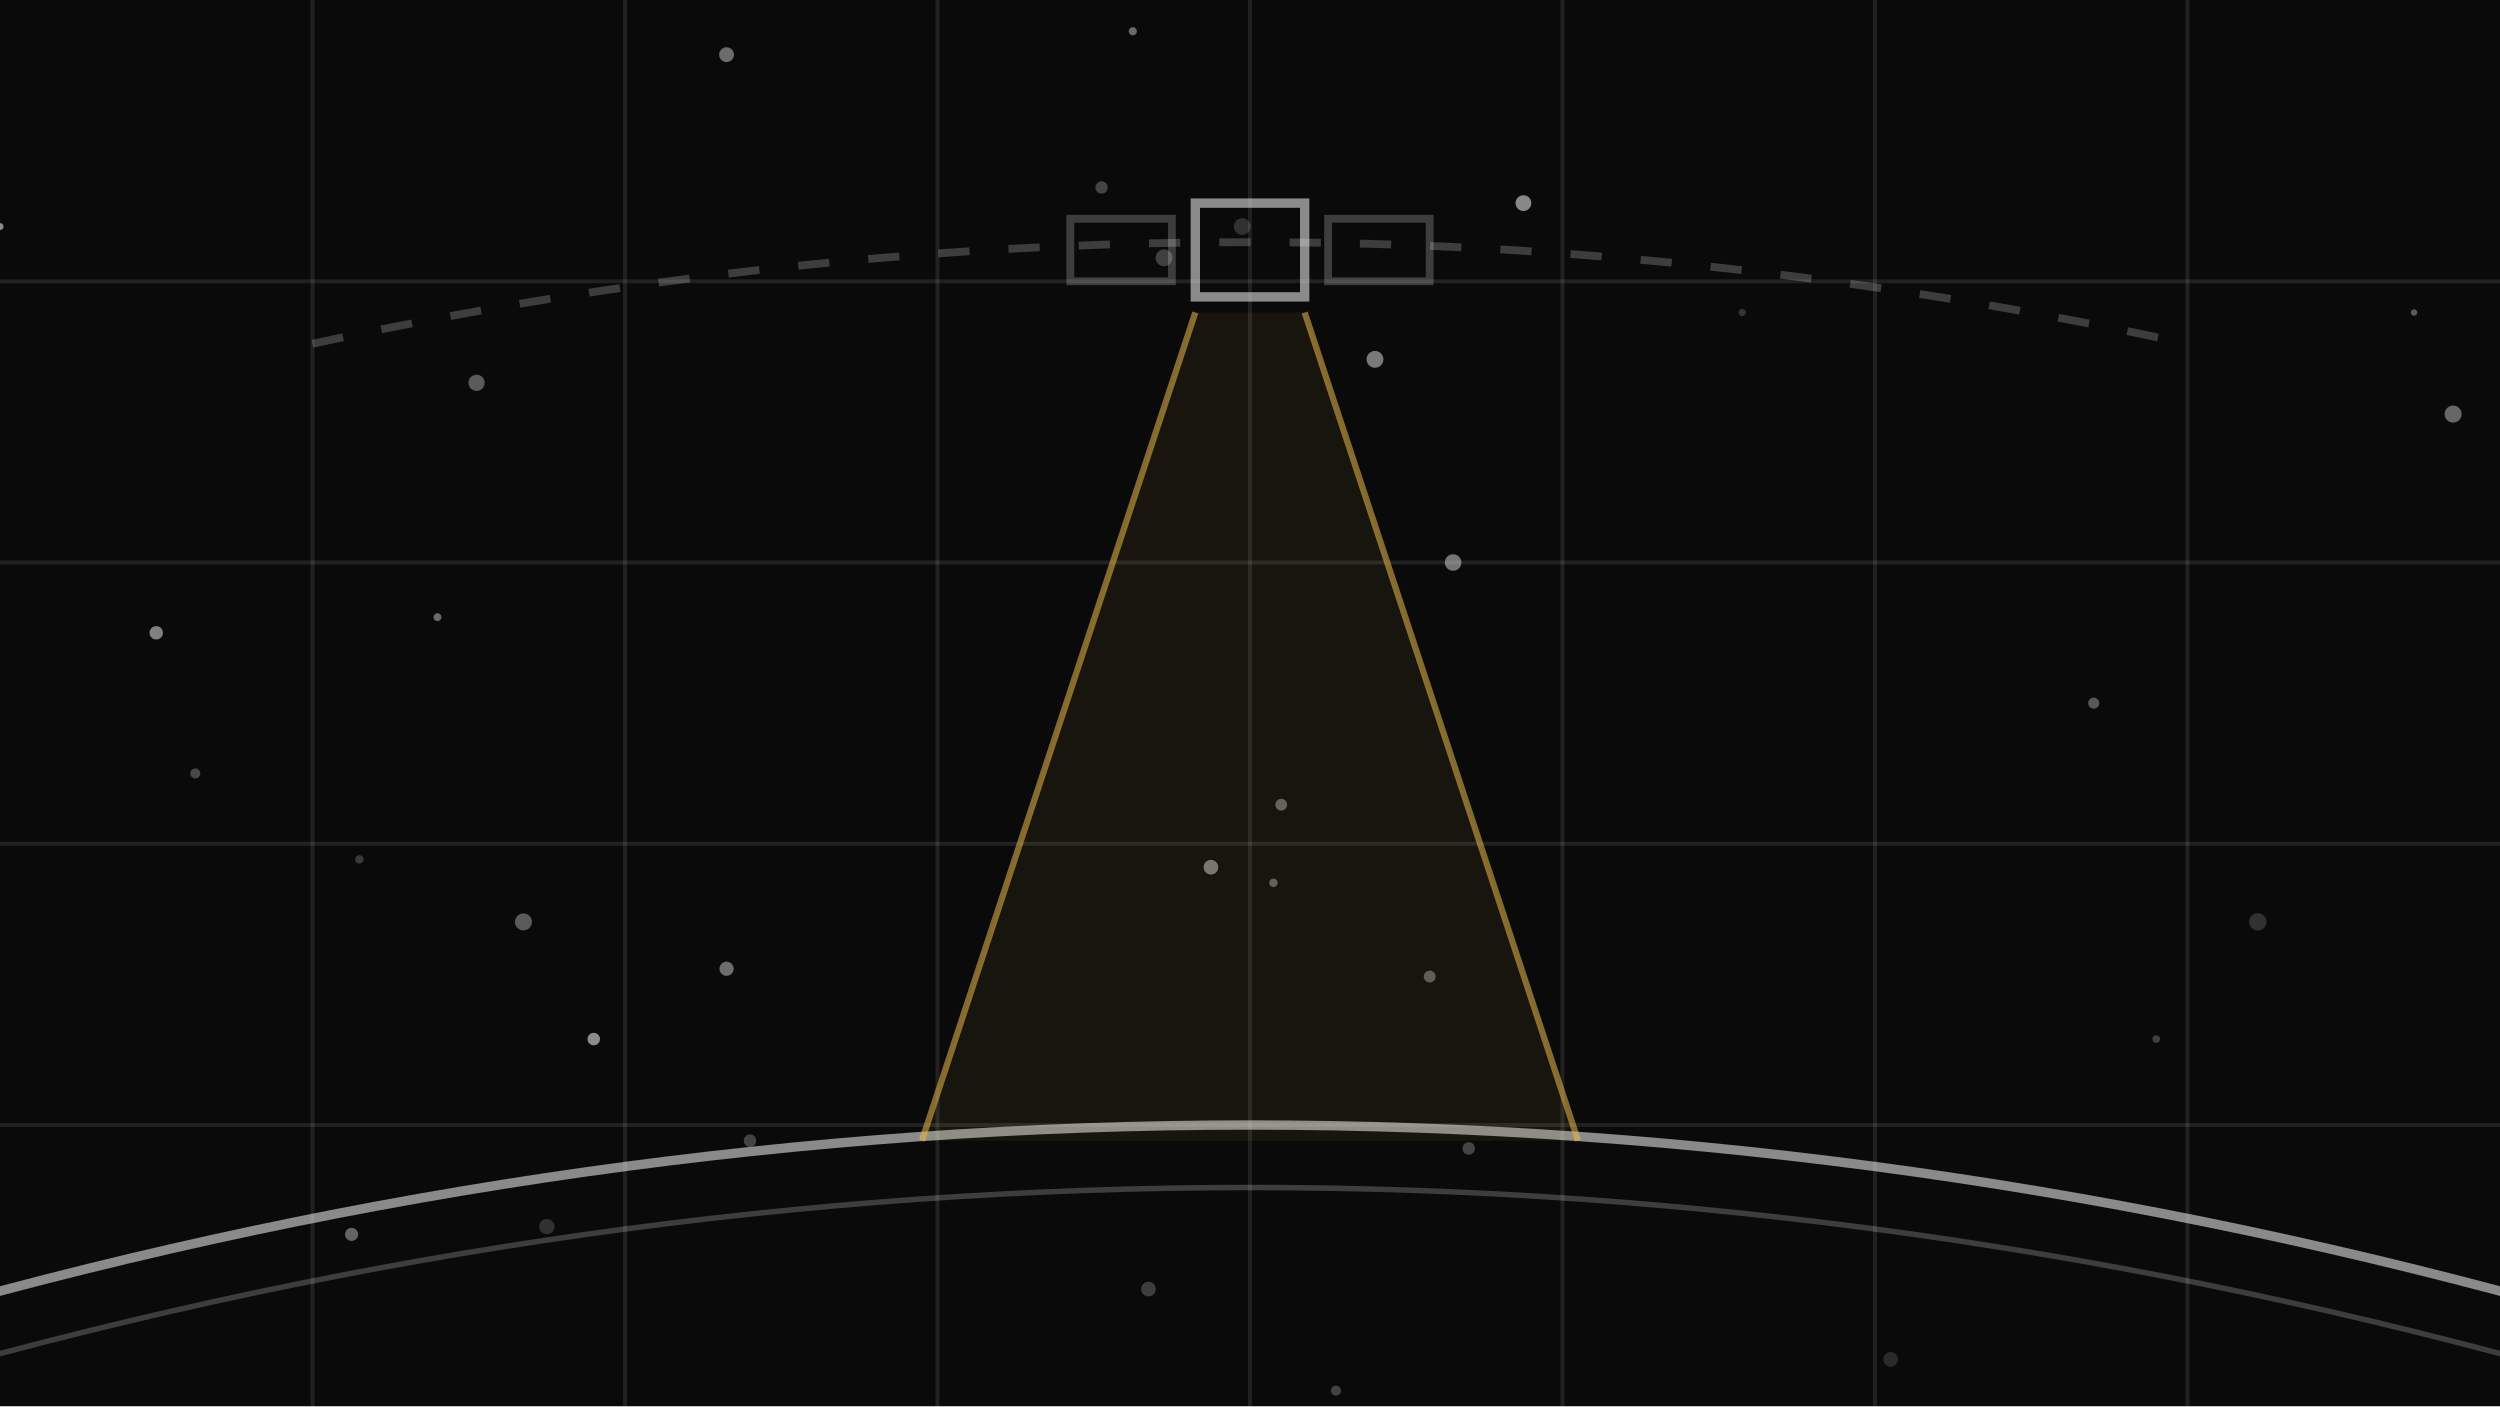
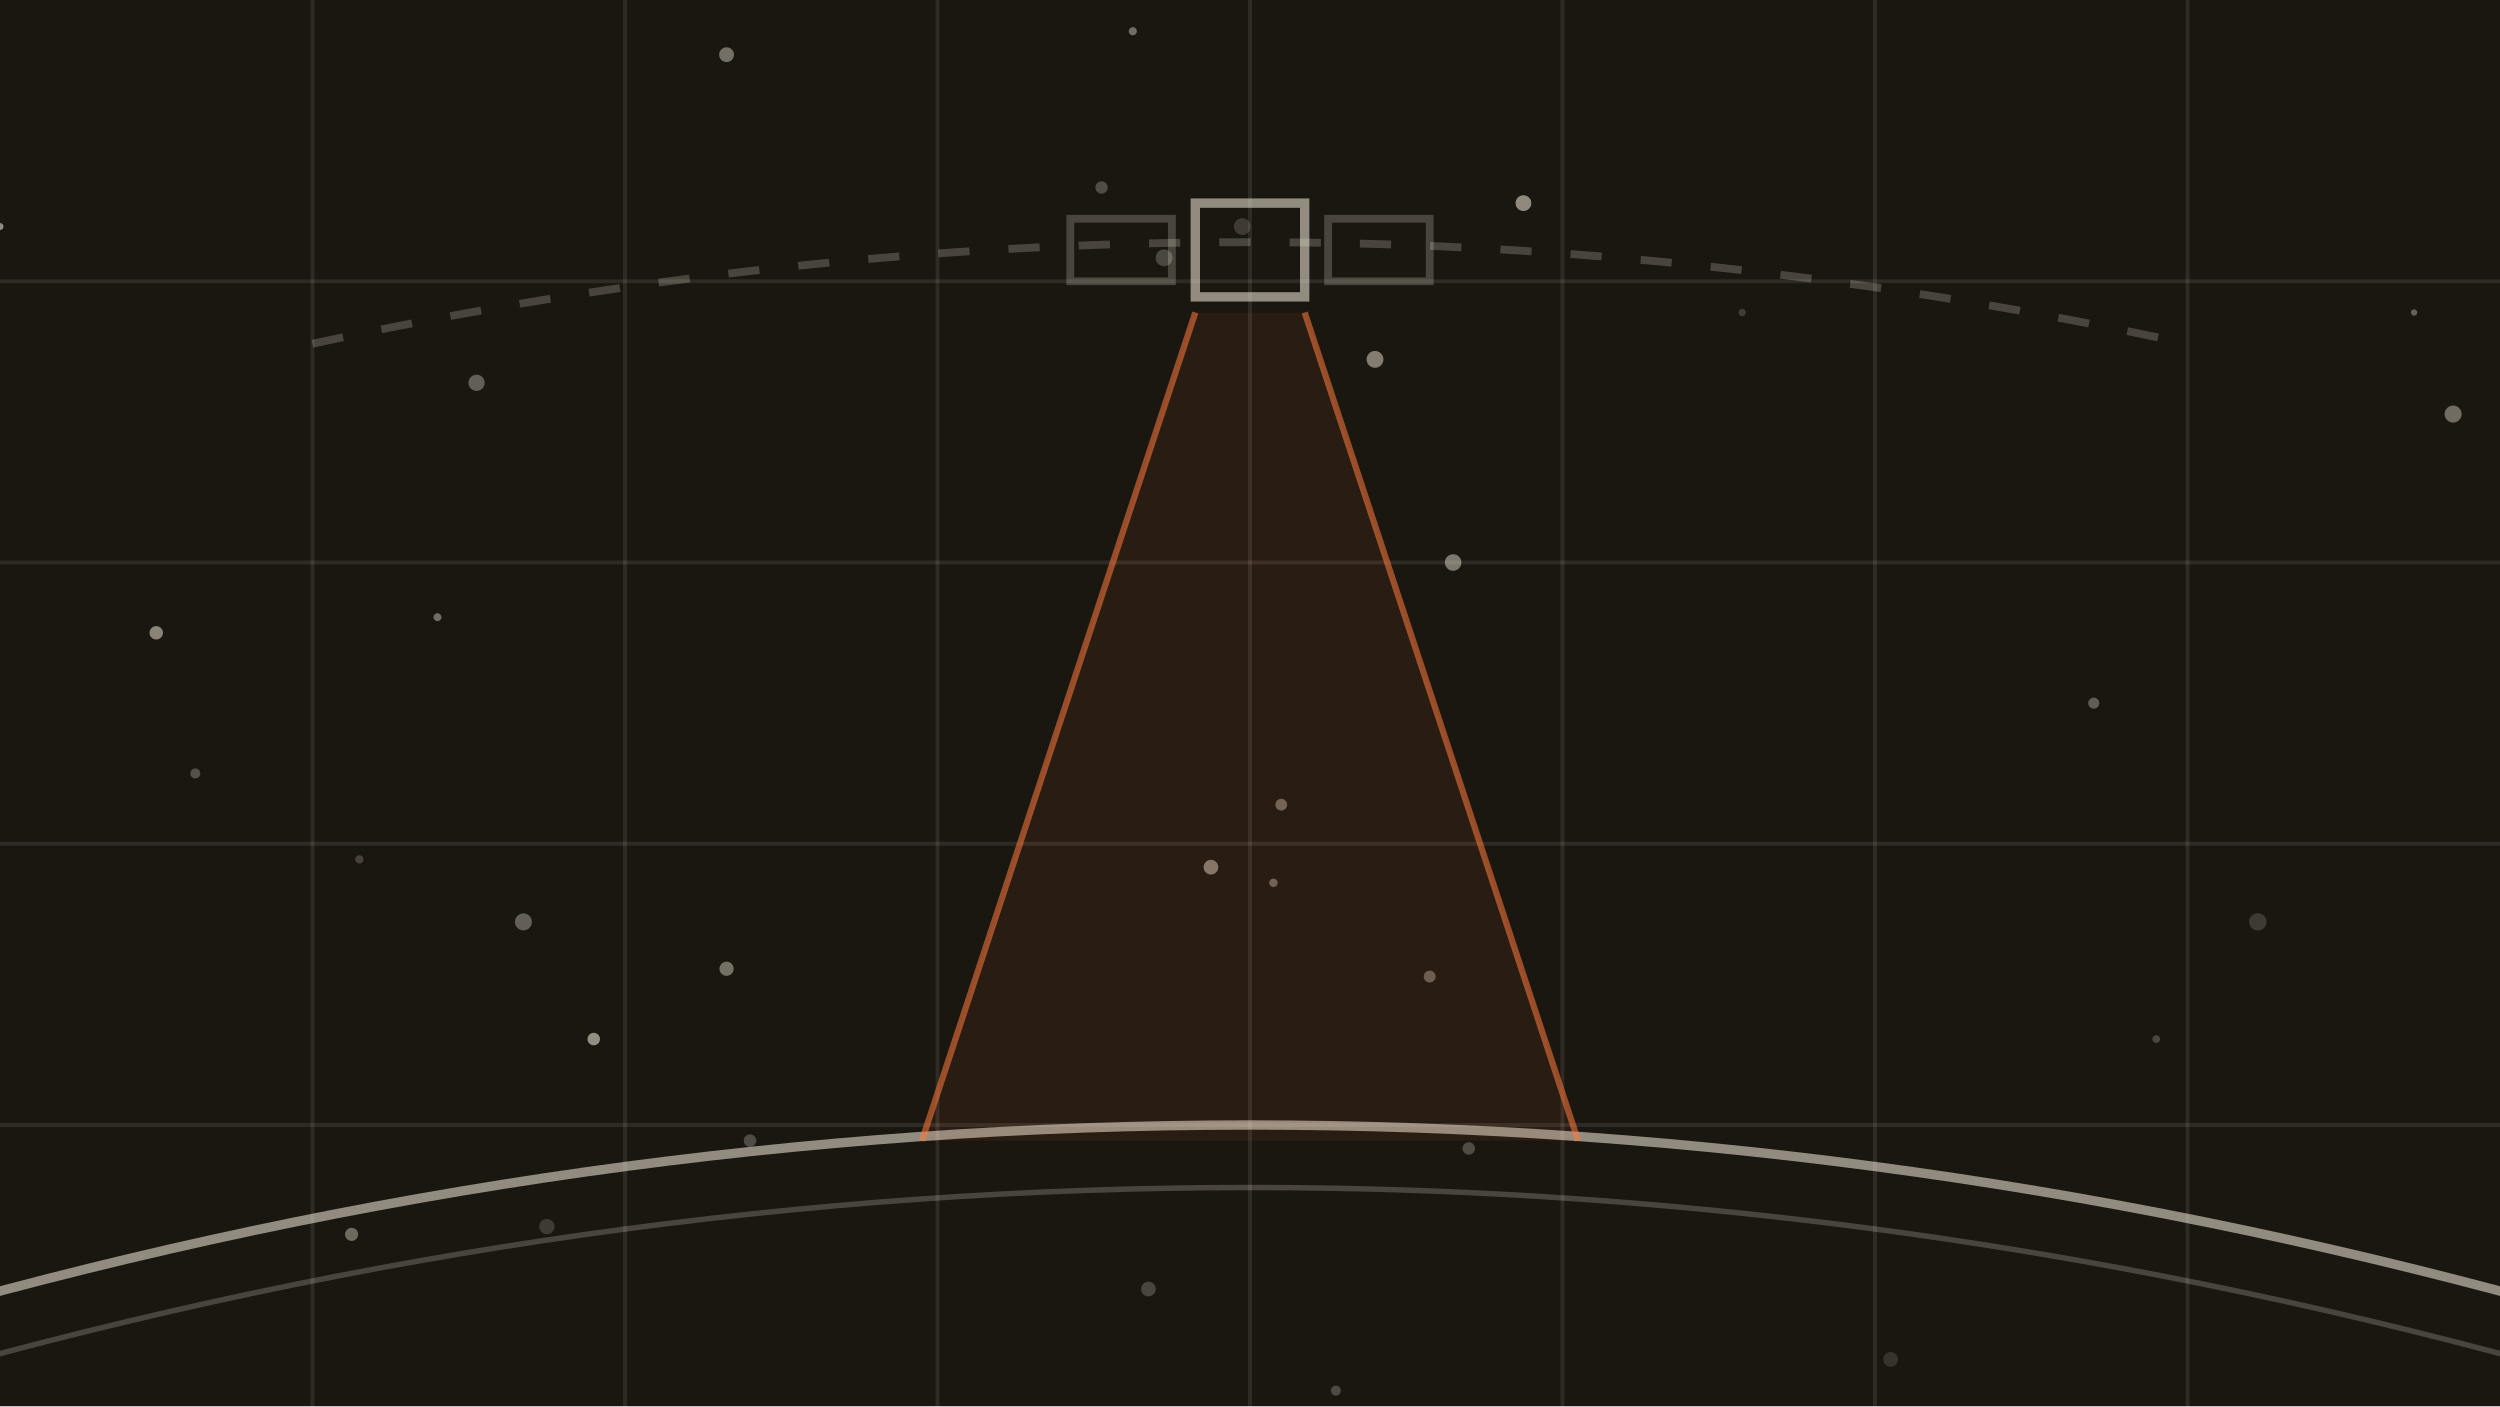
<svg xmlns="http://www.w3.org/2000/svg" viewBox="0 0 320 180" width="320" height="180" role="img" aria-label="skywatch">
-   <rect width="320" height="180" fill="#0A0A0A" />
-   <line x1="40" y1="0" x2="40" y2="180" stroke="rgba(242,242,240,.10)" stroke-width=".5" />
-   <line x1="80" y1="0" x2="80" y2="180" stroke="rgba(242,242,240,.10)" stroke-width=".5" />
-   <line x1="120" y1="0" x2="120" y2="180" stroke="rgba(242,242,240,.10)" stroke-width=".5" />
-   <line x1="160" y1="0" x2="160" y2="180" stroke="rgba(242,242,240,.10)" stroke-width=".5" />
-   <line x1="200" y1="0" x2="200" y2="180" stroke="rgba(242,242,240,.10)" stroke-width=".5" />
-   <line x1="240" y1="0" x2="240" y2="180" stroke="rgba(242,242,240,.10)" stroke-width=".5" />
-   <line x1="280" y1="0" x2="280" y2="180" stroke="rgba(242,242,240,.10)" stroke-width=".5" />
-   <line x1="0" y1="36" x2="320" y2="36" stroke="rgba(242,242,240,.10)" stroke-width=".5" />
-   <line x1="0" y1="72" x2="320" y2="72" stroke="rgba(242,242,240,.10)" stroke-width=".5" />
-   <line x1="0" y1="108" x2="320" y2="108" stroke="rgba(242,242,240,.10)" stroke-width=".5" />
-   <line x1="0" y1="144" x2="320" y2="144" stroke="rgba(242,242,240,.10)" stroke-width=".5" />
-   <circle cx="56" cy="79" r="0.51" fill="#F2F2F0" opacity="0.41" />
-   <circle cx="141" cy="24" r="0.79" fill="#F2F2F0" opacity="0.25" />
-   <circle cx="176" cy="46" r="1.08" fill="#F2F2F0" opacity="0.48" />
-   <circle cx="171" cy="178" r="0.64" fill="#F2F2F0" opacity="0.24" />
-   <circle cx="195" cy="26" r="1.01" fill="#F2F2F0" opacity="0.54" />
-   <circle cx="186" cy="72" r="1.06" fill="#F2F2F0" opacity="0.46" />
-   <circle cx="163" cy="113" r="0.54" fill="#F2F2F0" opacity="0.35" />
-   <circle cx="242" cy="174" r="0.94" fill="#F2F2F0" opacity="0.14" />
-   <circle cx="223" cy="40" r="0.47" fill="#F2F2F0" opacity="0.18" />
-   <circle cx="70" cy="157" r="0.98" fill="#F2F2F0" opacity="0.17" />
-   <circle cx="155" cy="111" r="0.94" fill="#F2F2F0" opacity="0.45" />
-   <circle cx="93" cy="7" r="0.95" fill="#F2F2F0" opacity="0.42" />
-   <circle cx="149" cy="33" r="1.08" fill="#F2F2F0" opacity="0.23" />
-   <circle cx="25" cy="99" r="0.64" fill="#F2F2F0" opacity="0.27" />
-   <circle cx="289" cy="118" r="1.11" fill="#F2F2F0" opacity="0.17" />
-   <circle cx="20" cy="81" r="0.86" fill="#F2F2F0" opacity="0.51" />
-   <circle cx="45" cy="158" r="0.84" fill="#F2F2F0" opacity="0.39" />
-   <circle cx="93" cy="124" r="0.91" fill="#F2F2F0" opacity="0.42" />
-   <circle cx="188" cy="147" r="0.80" fill="#F2F2F0" opacity="0.25" />
-   <circle cx="61" cy="49" r="1.04" fill="#F2F2F0" opacity="0.34" />
-   <circle cx="46" cy="110" r="0.53" fill="#F2F2F0" opacity="0.21" />
-   <circle cx="183" cy="125" r="0.76" fill="#F2F2F0" opacity="0.33" />
-   <circle cx="309" cy="40" r="0.41" fill="#F2F2F0" opacity="0.35" />
-   <circle cx="67" cy="118" r="1.09" fill="#F2F2F0" opacity="0.34" />
-   <circle cx="96" cy="146" r="0.80" fill="#F2F2F0" opacity="0.25" />
-   <circle cx="145" cy="4" r="0.52" fill="#F2F2F0" opacity="0.41" />
-   <circle cx="276" cy="133" r="0.49" fill="#F2F2F0" opacity="0.23" />
-   <circle cx="76" cy="133" r="0.80" fill="#F2F2F0" opacity="0.56" />
-   <circle cx="268" cy="90" r="0.71" fill="#F2F2F0" opacity="0.33" />
-   <circle cx="147" cy="165" r="0.94" fill="#F2F2F0" opacity="0.22" />
-   <circle cx="159" cy="29" r="1.07" fill="#F2F2F0" opacity="0.17" />
-   <circle cx="0" cy="29" r="0.45" fill="#F2F2F0" opacity="0.55" />
-   <circle cx="314" cy="53" r="1.09" fill="#F2F2F0" opacity="0.40" />
-   <circle cx="164" cy="103" r="0.75" fill="#F2F2F0" opacity="0.36" />
-   <path d="M-10 168 Q 160 120 330 168" fill="none" stroke="rgba(242,242,240,.55)" stroke-width="1.2" />
-   <path d="M-10 176 Q 160 128 330 176" fill="none" stroke="rgba(242,242,240,.22)" stroke-width=".7" />
-   <path d="M40 44 Q 160 18 280 44" fill="none" stroke="rgba(242,242,240,.22)" stroke-dasharray="4 5" />
+   <rect width="320" height="180" fill="#1a1610" />
+   <line x1="40" y1="0" x2="40" y2="180" stroke="rgba(243,236,220,.10)" stroke-width=".5" />
+   <line x1="80" y1="0" x2="80" y2="180" stroke="rgba(243,236,220,.10)" stroke-width=".5" />
+   <line x1="120" y1="0" x2="120" y2="180" stroke="rgba(243,236,220,.10)" stroke-width=".5" />
+   <line x1="160" y1="0" x2="160" y2="180" stroke="rgba(243,236,220,.10)" stroke-width=".5" />
+   <line x1="200" y1="0" x2="200" y2="180" stroke="rgba(243,236,220,.10)" stroke-width=".5" />
+   <line x1="240" y1="0" x2="240" y2="180" stroke="rgba(243,236,220,.10)" stroke-width=".5" />
+   <line x1="280" y1="0" x2="280" y2="180" stroke="rgba(243,236,220,.10)" stroke-width=".5" />
+   <line x1="0" y1="36" x2="320" y2="36" stroke="rgba(243,236,220,.10)" stroke-width=".5" />
+   <line x1="0" y1="72" x2="320" y2="72" stroke="rgba(243,236,220,.10)" stroke-width=".5" />
+   <line x1="0" y1="108" x2="320" y2="108" stroke="rgba(243,236,220,.10)" stroke-width=".5" />
+   <line x1="0" y1="144" x2="320" y2="144" stroke="rgba(243,236,220,.10)" stroke-width=".5" />
+   <circle cx="56" cy="79" r="0.51" fill="#f3ecdc" opacity="0.41" />
+   <circle cx="141" cy="24" r="0.79" fill="#f3ecdc" opacity="0.25" />
+   <circle cx="176" cy="46" r="1.08" fill="#f3ecdc" opacity="0.48" />
+   <circle cx="171" cy="178" r="0.64" fill="#f3ecdc" opacity="0.24" />
+   <circle cx="195" cy="26" r="1.01" fill="#f3ecdc" opacity="0.54" />
+   <circle cx="186" cy="72" r="1.06" fill="#f3ecdc" opacity="0.46" />
+   <circle cx="163" cy="113" r="0.54" fill="#f3ecdc" opacity="0.35" />
+   <circle cx="242" cy="174" r="0.94" fill="#f3ecdc" opacity="0.14" />
+   <circle cx="223" cy="40" r="0.47" fill="#f3ecdc" opacity="0.18" />
+   <circle cx="70" cy="157" r="0.98" fill="#f3ecdc" opacity="0.17" />
+   <circle cx="155" cy="111" r="0.94" fill="#f3ecdc" opacity="0.45" />
+   <circle cx="93" cy="7" r="0.95" fill="#f3ecdc" opacity="0.42" />
+   <circle cx="149" cy="33" r="1.08" fill="#f3ecdc" opacity="0.23" />
+   <circle cx="25" cy="99" r="0.64" fill="#f3ecdc" opacity="0.27" />
+   <circle cx="289" cy="118" r="1.11" fill="#f3ecdc" opacity="0.17" />
+   <circle cx="20" cy="81" r="0.86" fill="#f3ecdc" opacity="0.51" />
+   <circle cx="45" cy="158" r="0.84" fill="#f3ecdc" opacity="0.39" />
+   <circle cx="93" cy="124" r="0.91" fill="#f3ecdc" opacity="0.42" />
+   <circle cx="188" cy="147" r="0.80" fill="#f3ecdc" opacity="0.25" />
+   <circle cx="61" cy="49" r="1.04" fill="#f3ecdc" opacity="0.34" />
+   <circle cx="46" cy="110" r="0.53" fill="#f3ecdc" opacity="0.21" />
+   <circle cx="183" cy="125" r="0.76" fill="#f3ecdc" opacity="0.33" />
+   <circle cx="309" cy="40" r="0.41" fill="#f3ecdc" opacity="0.35" />
+   <circle cx="67" cy="118" r="1.09" fill="#f3ecdc" opacity="0.34" />
+   <circle cx="96" cy="146" r="0.80" fill="#f3ecdc" opacity="0.25" />
+   <circle cx="145" cy="4" r="0.52" fill="#f3ecdc" opacity="0.41" />
+   <circle cx="276" cy="133" r="0.49" fill="#f3ecdc" opacity="0.23" />
+   <circle cx="76" cy="133" r="0.80" fill="#f3ecdc" opacity="0.56" />
+   <circle cx="268" cy="90" r="0.71" fill="#f3ecdc" opacity="0.33" />
+   <circle cx="147" cy="165" r="0.94" fill="#f3ecdc" opacity="0.22" />
+   <circle cx="159" cy="29" r="1.07" fill="#f3ecdc" opacity="0.17" />
+   <circle cx="0" cy="29" r="0.45" fill="#f3ecdc" opacity="0.55" />
+   <circle cx="314" cy="53" r="1.09" fill="#f3ecdc" opacity="0.40" />
+   <circle cx="164" cy="103" r="0.75" fill="#f3ecdc" opacity="0.36" />
+   <path d="M-10 168 Q 160 120 330 168" fill="none" stroke="rgba(243,236,220,.55)" stroke-width="1.2" />
+   <path d="M-10 176 Q 160 128 330 176" fill="none" stroke="rgba(243,236,220,.22)" stroke-width=".7" />
+   <path d="M40 44 Q 160 18 280 44" fill="none" stroke="rgba(243,236,220,.22)" stroke-dasharray="4 5" />
  <g transform="translate(160 32)">
-     <rect x="-7" y="-6" width="14" height="12" fill="none" stroke="rgba(242,242,240,.55)" stroke-width="1.2" />
-     <rect x="-23" y="-4" width="13" height="8" fill="none" stroke="rgba(242,242,240,.22)" />
-     <rect x="10" y="-4" width="13" height="8" fill="none" stroke="rgba(242,242,240,.22)" />
+     <rect x="-7" y="-6" width="14" height="12" fill="none" stroke="rgba(243,236,220,.55)" stroke-width="1.2" />
+     <rect x="-23" y="-4" width="13" height="8" fill="none" stroke="rgba(243,236,220,.22)" />
+     <rect x="10" y="-4" width="13" height="8" fill="none" stroke="rgba(243,236,220,.22)" />
  </g>
-   <path d="M153 40 L118 146 L202 146 L167 40 Z" fill="#E8B84B" opacity=".07" />
-   <line x1="153" y1="40" x2="118" y2="146" stroke="#E8B84B" stroke-width=".8" opacity=".55" />
-   <line x1="167" y1="40" x2="202" y2="146" stroke="#E8B84B" stroke-width=".8" opacity=".55" />
+   <path d="M153 40 L118 146 L202 146 L167 40 Z" fill="#ff7a3d" opacity=".07" />
+   <line x1="153" y1="40" x2="118" y2="146" stroke="#ff7a3d" stroke-width=".8" opacity=".55" />
+   <line x1="167" y1="40" x2="202" y2="146" stroke="#ff7a3d" stroke-width=".8" opacity=".55" />
</svg>
